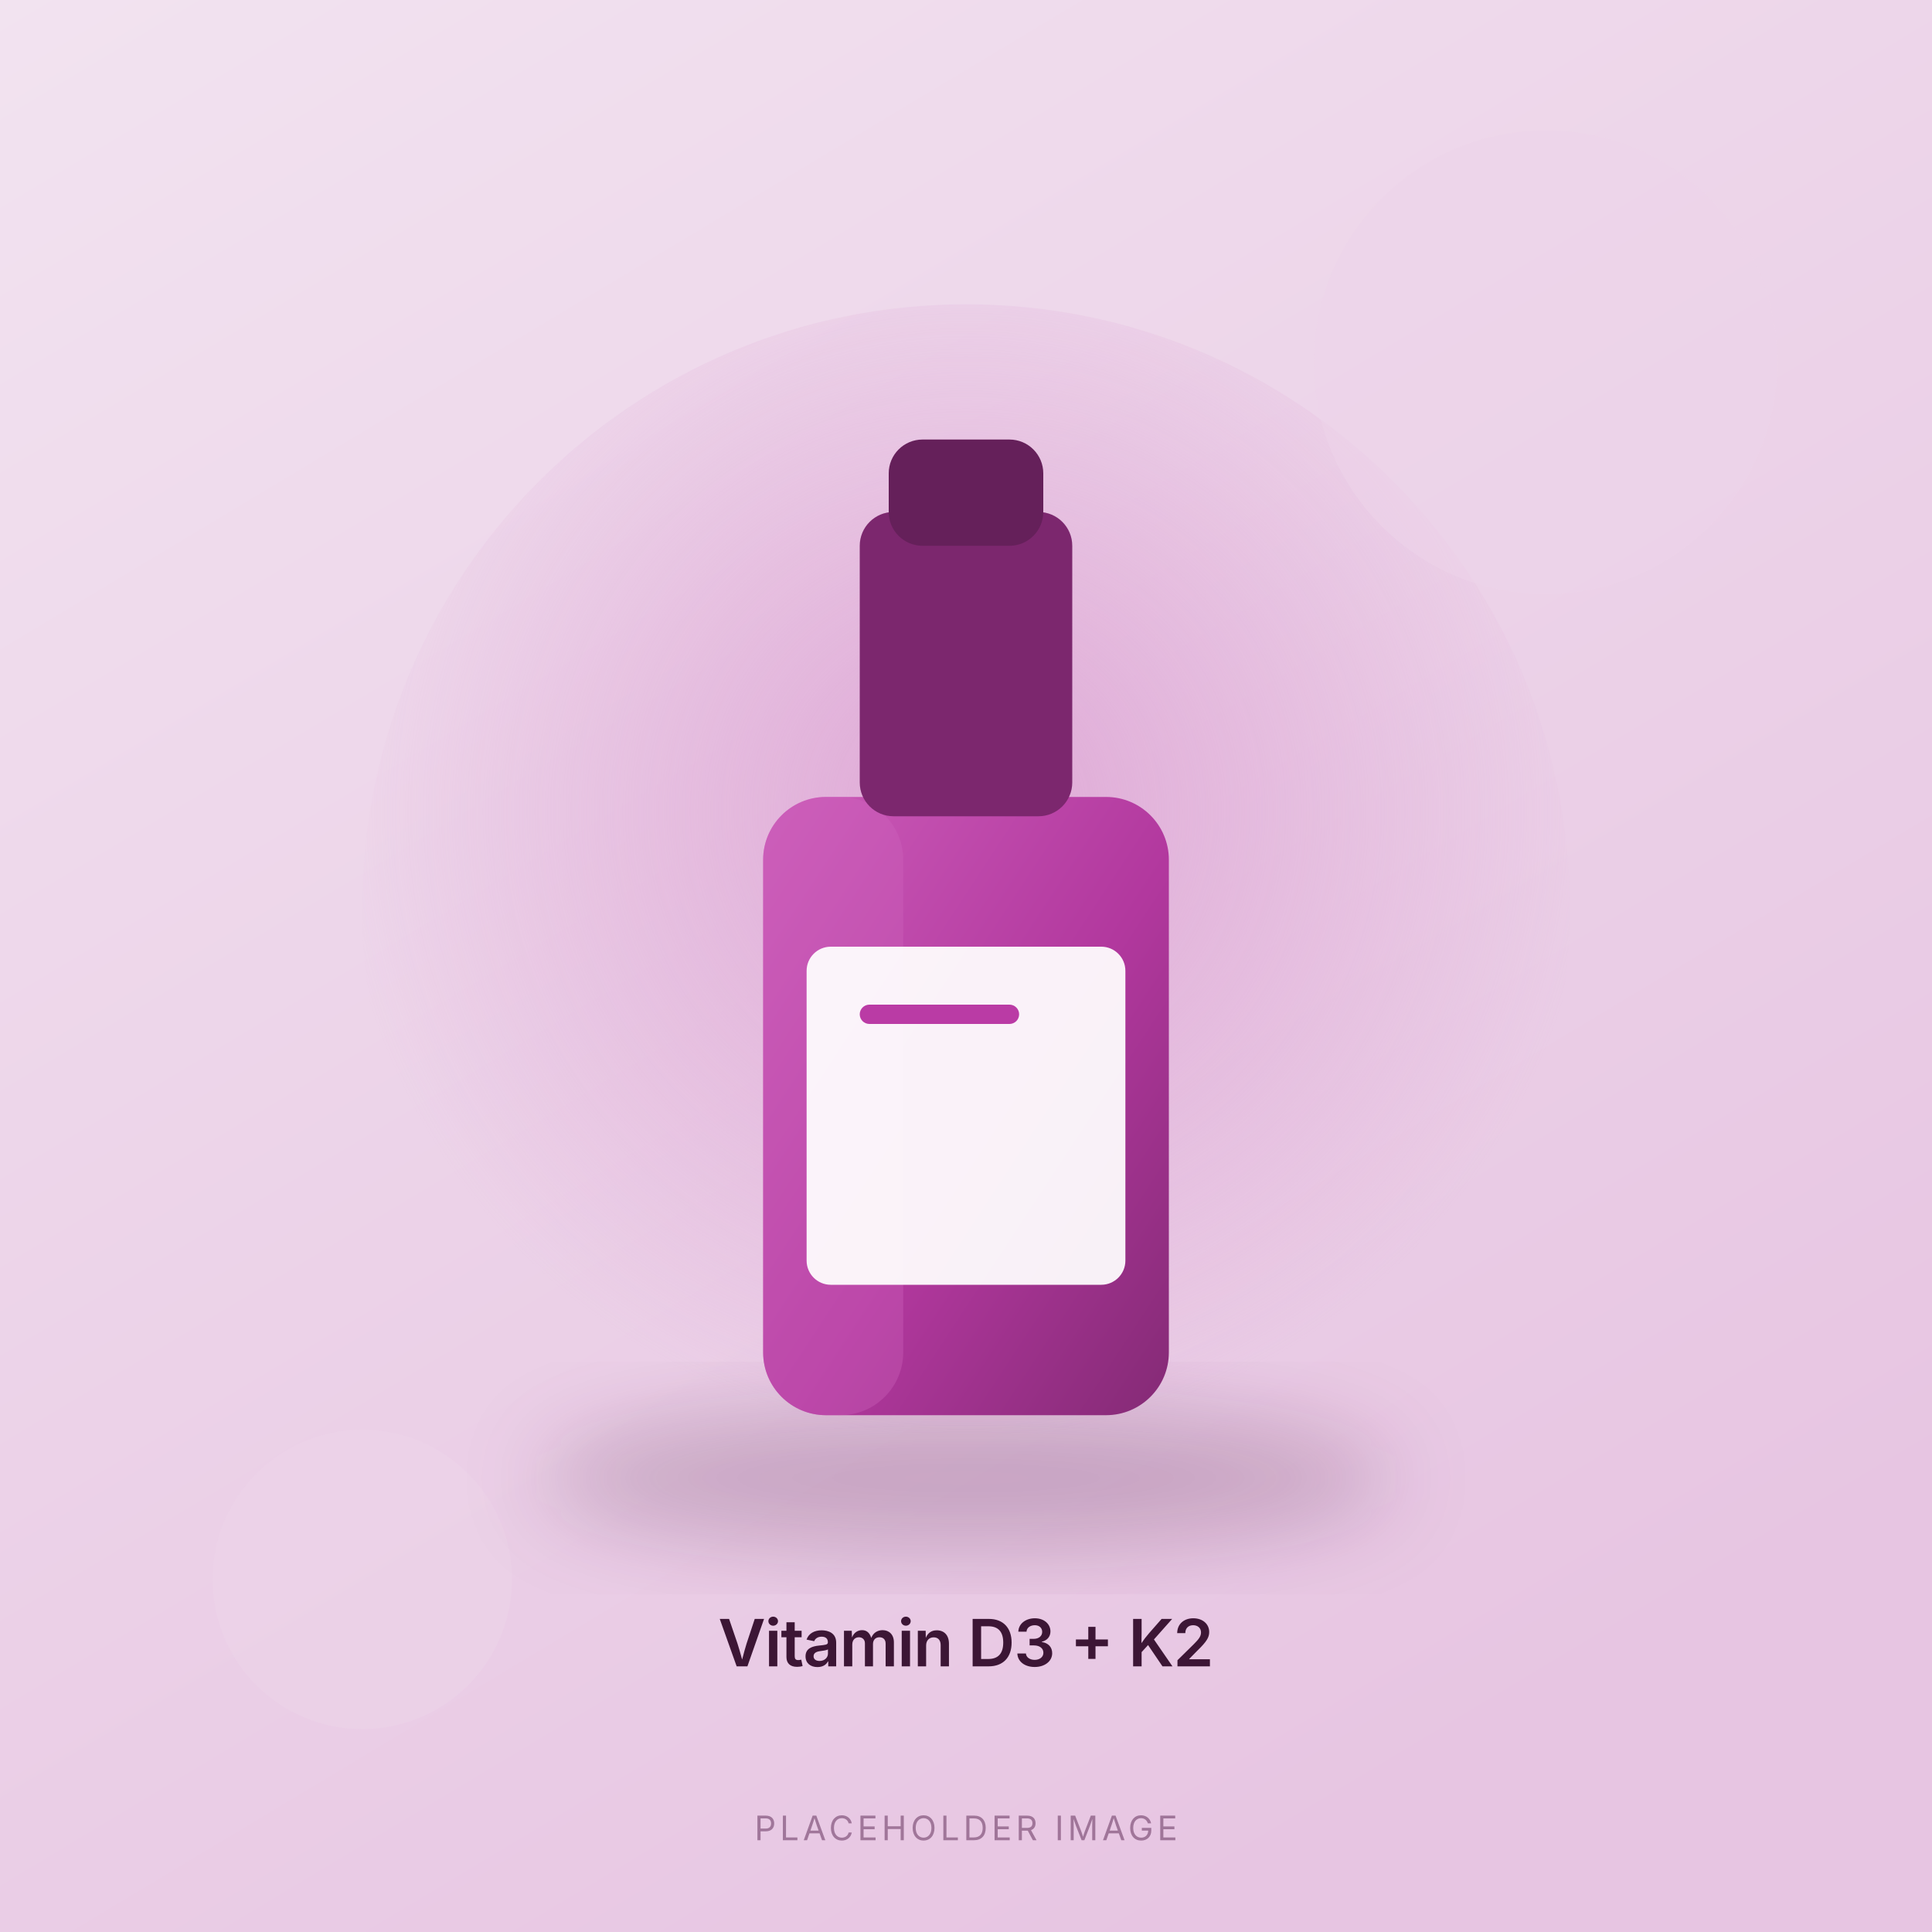
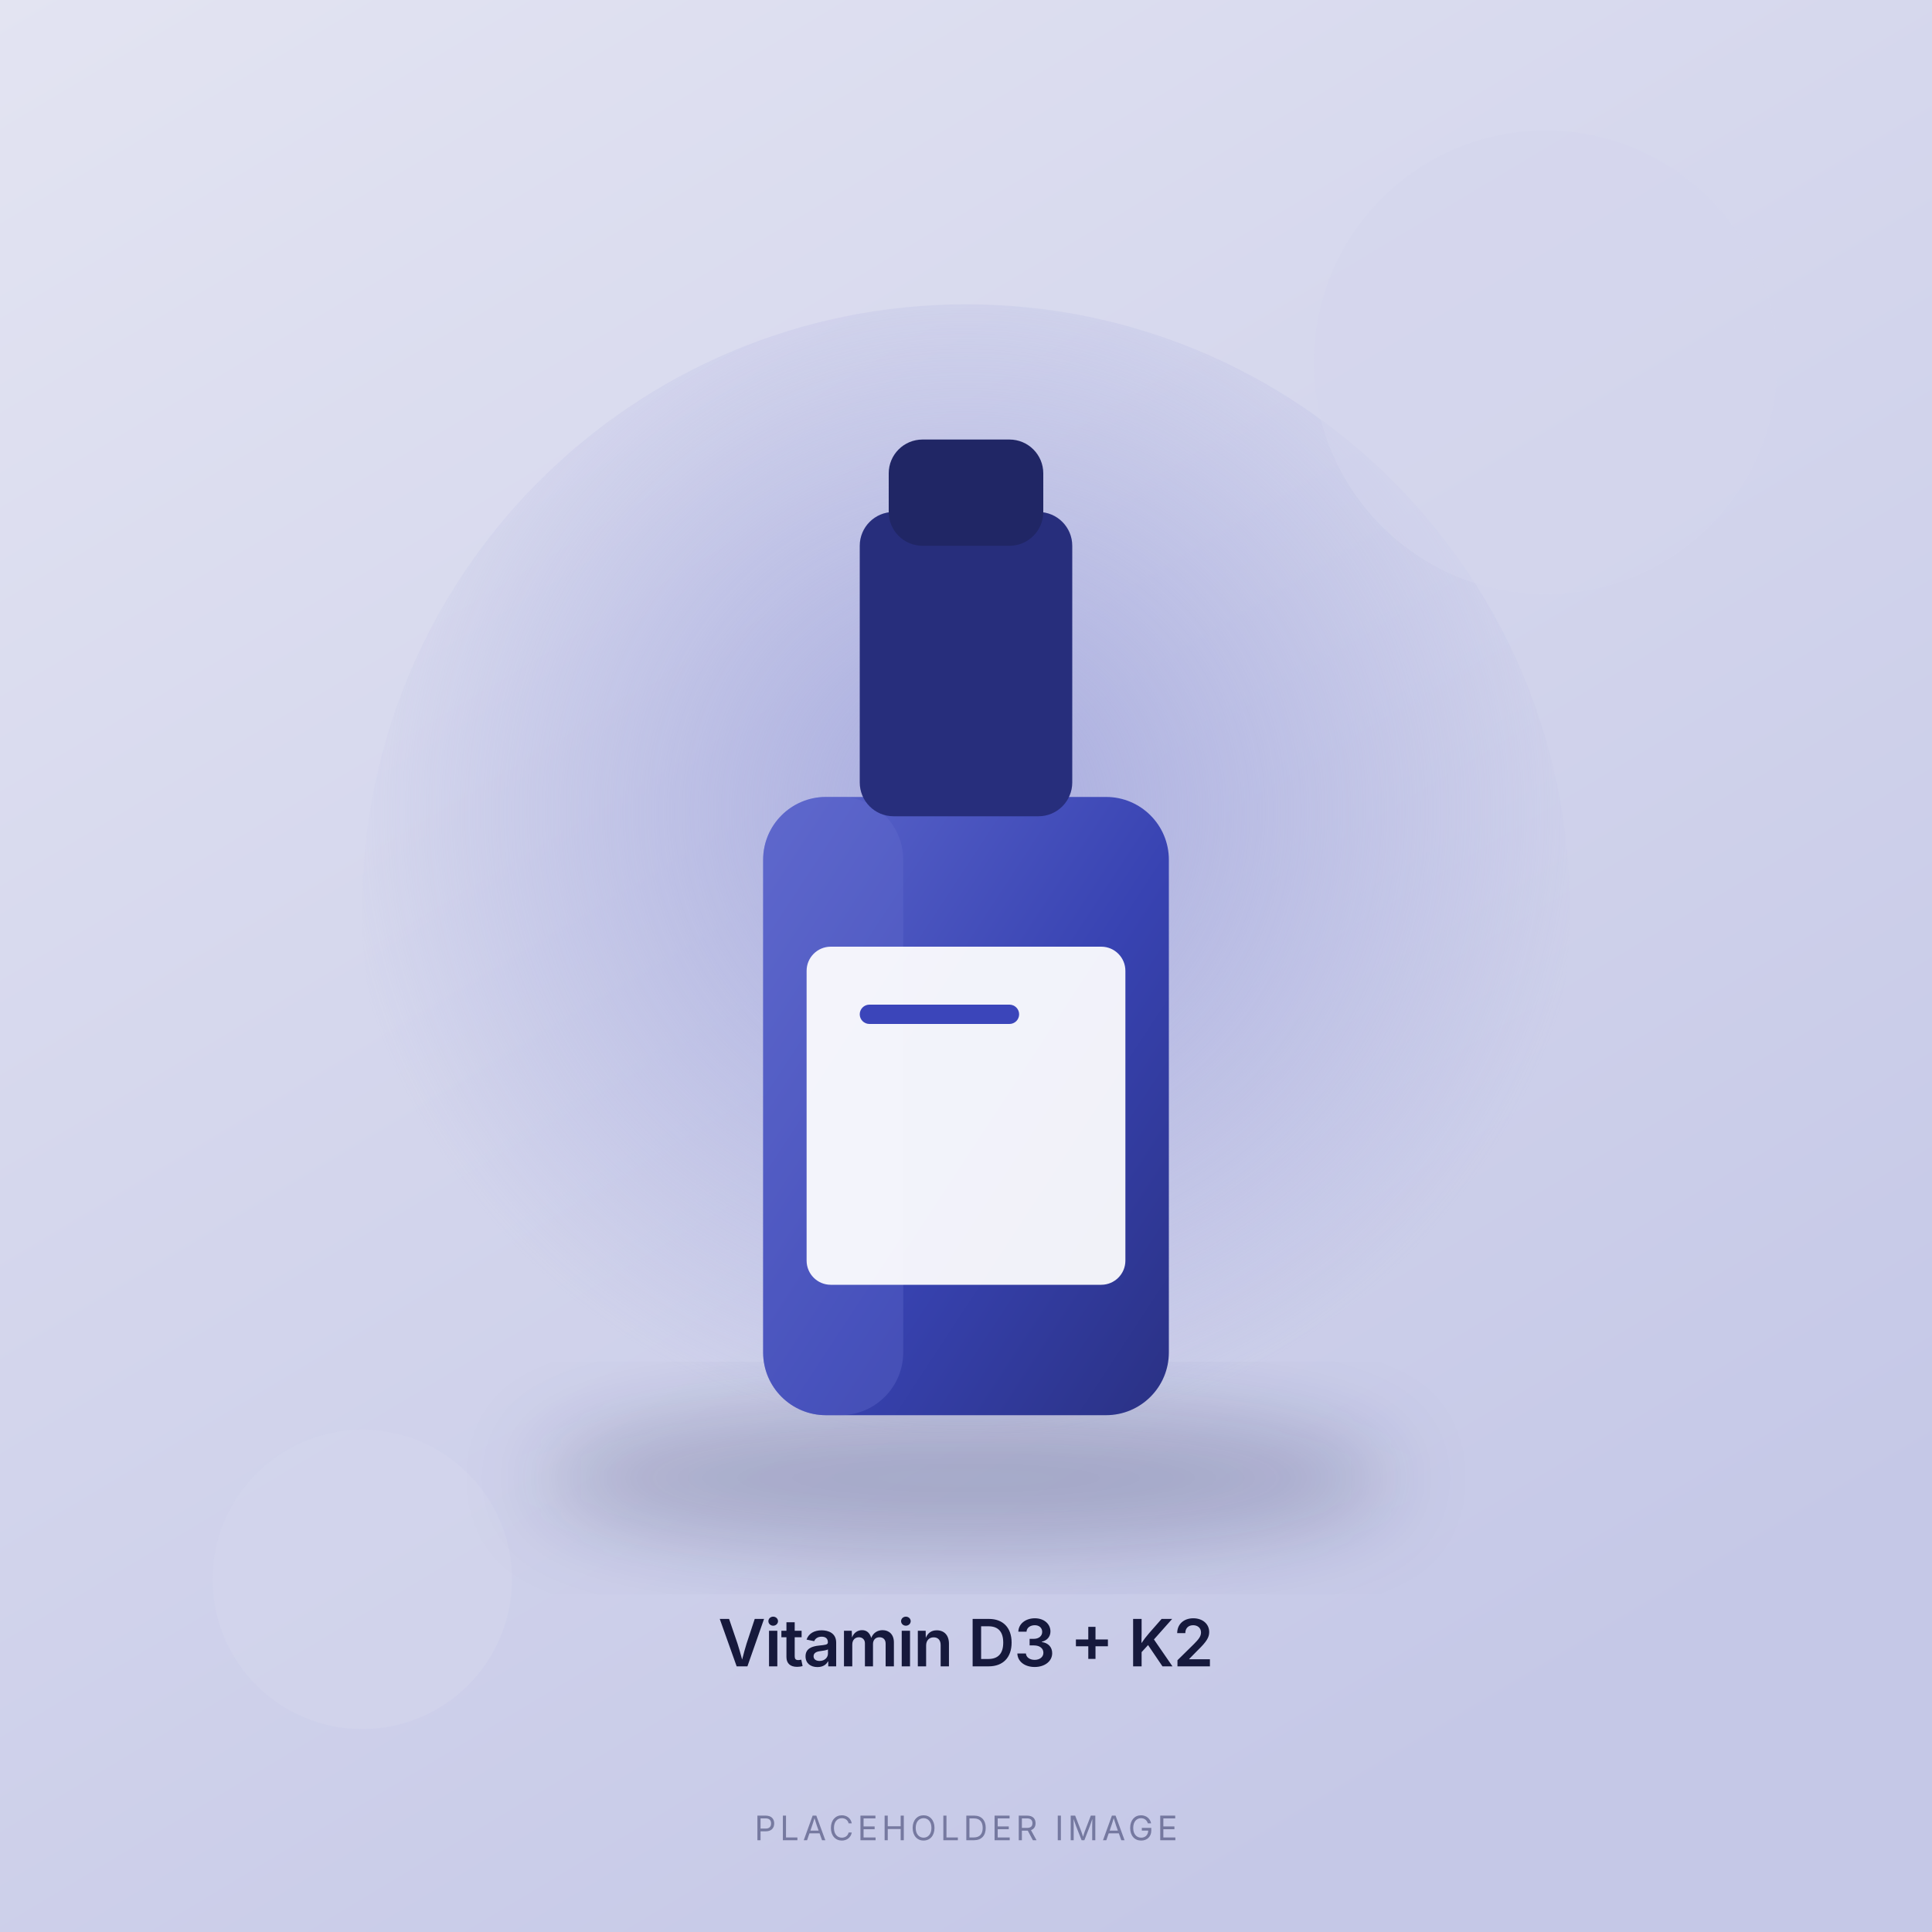
<svg xmlns="http://www.w3.org/2000/svg" viewBox="0 0 800 800" width="800" height="800" role="img" aria-label="Vitamin D3 + K2">
  <defs>
    <linearGradient id="bg" x1="0" y1="0" x2="0.6" y2="1">
-       <stop offset="0%" stop-color="hsl(309.8 38% 92%)" />
-       <stop offset="100%" stop-color="hsl(309.8 42% 84%)" />
+       <stop offset="0%" stop-color="hsl(234.982 38% 92%)" />
+       <stop offset="100%" stop-color="hsl(234.982 42% 84%)" />
    </linearGradient>
    <linearGradient id="body" x1="0" y1="0" x2="1" y2="1">
-       <stop offset="0%" stop-color="hsl(309.8 52% 58%)" />
-       <stop offset="55%" stop-color="hsl(309.8 52% 46%)" />
-       <stop offset="100%" stop-color="hsl(309.8 52% 34%)" />
+       <stop offset="0%" stop-color="hsl(234.982 52% 58%)" />
+       <stop offset="55%" stop-color="hsl(234.982 52% 46%)" />
+       <stop offset="100%" stop-color="hsl(234.982 52% 34%)" />
    </linearGradient>
    <radialGradient id="halo" cx="50%" cy="42%" r="52%">
-       <stop offset="0%" stop-color="hsl(309.8 46% 76%)" stop-opacity="0.95" />
-       <stop offset="100%" stop-color="hsl(309.8 46% 76%)" stop-opacity="0" />
+       <stop offset="0%" stop-color="hsl(234.982 46% 76%)" stop-opacity="0.95" />
+       <stop offset="100%" stop-color="hsl(234.982 46% 76%)" stop-opacity="0" />
    </radialGradient>
    <filter id="soft" x="-30%" y="-30%" width="160%" height="160%">
      <feGaussianBlur stdDeviation="18" />
    </filter>
  </defs>
  <rect width="800" height="800" fill="url(#bg)" />
  <circle cx="400" cy="376" r="250" fill="url(#halo)" />
-   <circle cx="640" cy="150" r="96" fill="hsl(309.8 40% 88%)" opacity="0.55" />
-   <circle cx="150" cy="654" r="62" fill="hsl(309.8 40% 88%)" opacity="0.45" />
-   <ellipse cx="400" cy="612" rx="176" ry="30" fill="hsl(309.8 52% 20%)" opacity="0.22" filter="url(#soft)" />
+   <circle cx="640" cy="150" r="96" fill="hsl(234.982 40% 88%)" opacity="0.55" />
+   <circle cx="150" cy="654" r="62" fill="hsl(234.982 40% 88%)" opacity="0.45" />
+   <ellipse cx="400" cy="612" rx="176" ry="30" fill="hsl(234.982 52% 20%)" opacity="0.22" filter="url(#soft)" />
  <rect x="316" y="330" width="168" height="256" rx="26" fill="url(#body)" />
-   <rect x="316" y="330" width="58" height="256" rx="26" fill="hsl(309.8 52% 60%)" opacity="0.35" />
-   <rect x="356" y="212" width="88" height="126" rx="14" fill="hsl(309.8 52% 32%)" />
-   <rect x="368" y="182" width="64" height="44" rx="14" fill="hsl(309.8 52% 26%)" />
+   <rect x="316" y="330" width="58" height="256" rx="26" fill="hsl(234.982 52% 60%)" opacity="0.35" />
+   <rect x="356" y="212" width="88" height="126" rx="14" fill="hsl(234.982 52% 32%)" />
+   <rect x="368" y="182" width="64" height="44" rx="14" fill="hsl(234.982 52% 26%)" />
  <rect x="334" y="392" width="132" height="140" rx="10" fill="#fff" opacity="0.93" />
-   <rect x="356" y="416" width="66" height="8" rx="4" fill="hsl(309.8 52% 48%)" />
-   <text x="400" y="690" text-anchor="middle" font-family="system-ui, -apple-system, 'Segoe UI', sans-serif" font-size="27" font-weight="600" letter-spacing="-0.4" fill="hsl(309.8 46% 16%)">Vitamin D3 + K2</text>
-   <text x="400" y="762" text-anchor="middle" font-family="system-ui, -apple-system, 'Segoe UI', sans-serif" font-size="14" letter-spacing="1.6" fill="hsl(309.8 42% 24%)" opacity="0.5">PLACEHOLDER IMAGE</text>
+   <rect x="356" y="416" width="66" height="8" rx="4" fill="hsl(234.982 52% 48%)" />
+   <text x="400" y="690" text-anchor="middle" font-family="system-ui, -apple-system, 'Segoe UI', sans-serif" font-size="27" font-weight="600" letter-spacing="-0.4" fill="hsl(234.982 46% 16%)">Vitamin D3 + K2</text>
+   <text x="400" y="762" text-anchor="middle" font-family="system-ui, -apple-system, 'Segoe UI', sans-serif" font-size="14" letter-spacing="1.6" fill="hsl(234.982 42% 24%)" opacity="0.5">PLACEHOLDER IMAGE</text>
</svg>
